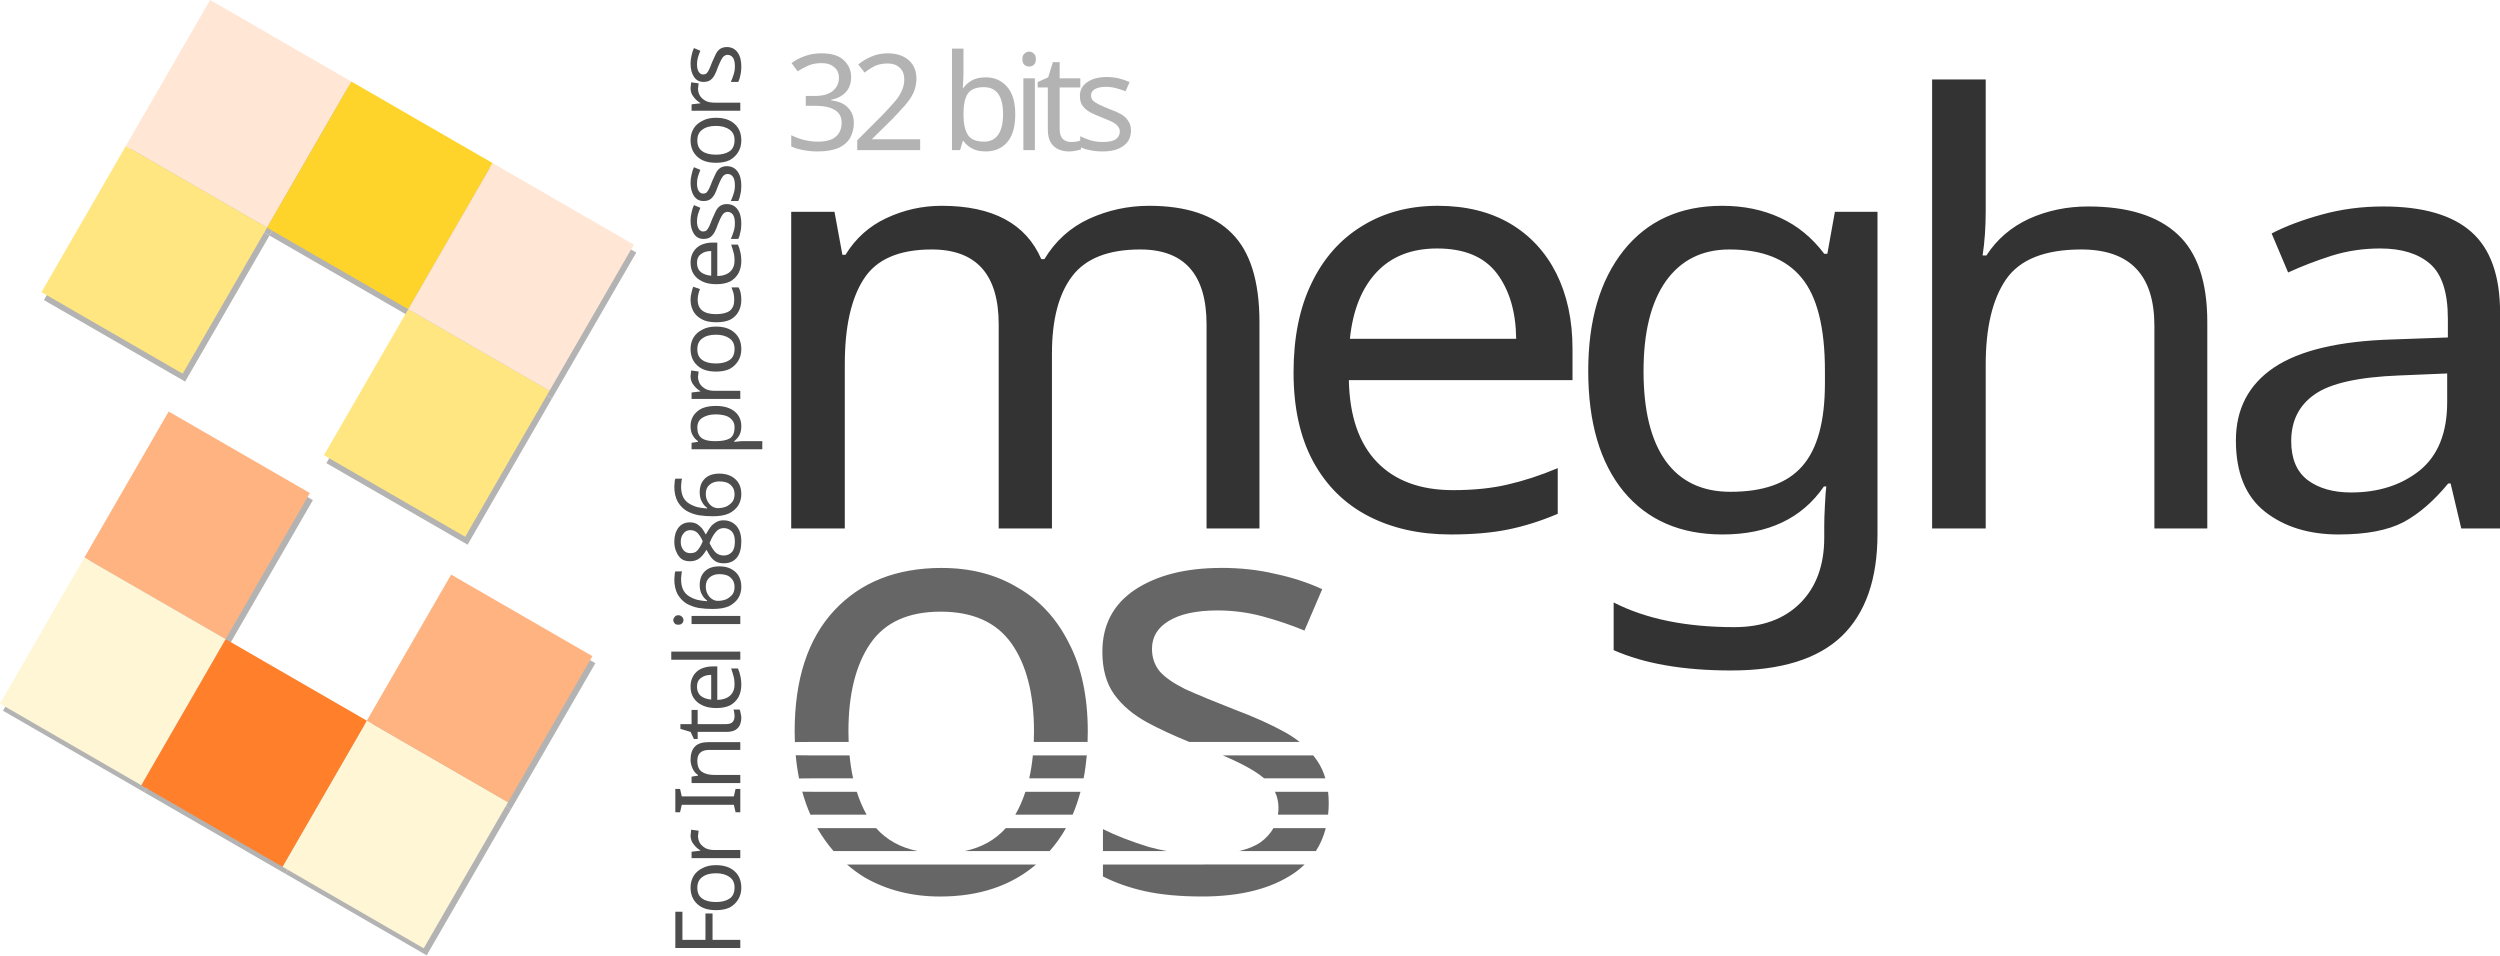
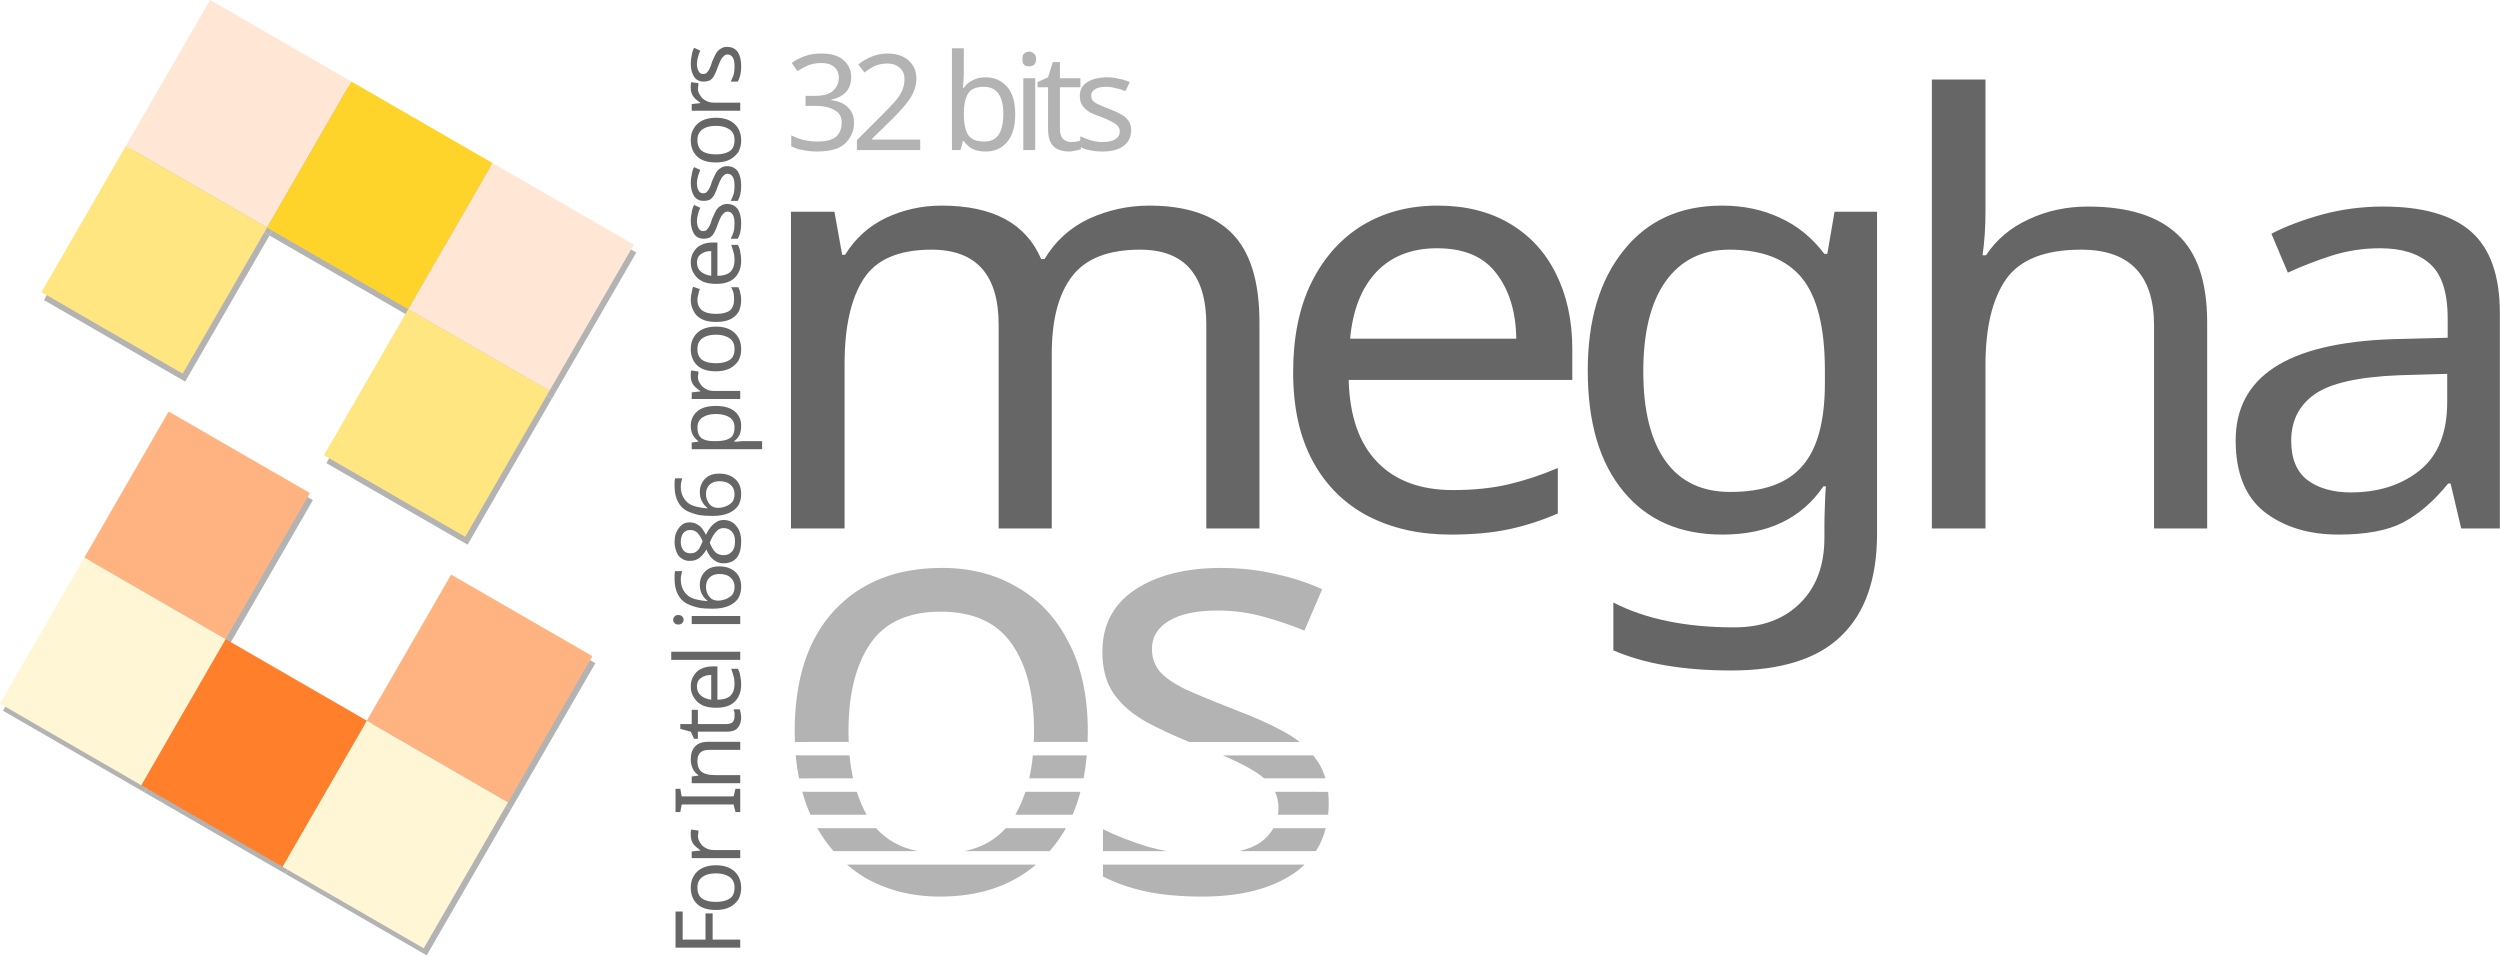
- <svg xmlns="http://www.w3.org/2000/svg" width="82.108mm" height="31.378mm" viewBox="0 0 82.108 31.378" version="1.1" id="svg1">
+ <svg xmlns="http://www.w3.org/2000/svg" width="80.008mm" height="30.575mm" viewBox="0 0 80.008 30.575" version="1.1" id="svg1">
  <defs id="defs1" />
-   <g id="layer1" transform="translate(-15.75731,-128.219)">
-     <g id="g204" transform="matrix(0.7113106,0,0,0.7113106,-12.57694,-3.164453)">
-       <g id="g199-8" transform="translate(9.411454,24.29979)">
-         <g id="g198-5" transform="rotate(30,61.69242,158.2883)">
-           <g id="g131-6" transform="matrix(3.797848,-3.797848,3.797848,3.797848,-526.7899,-35.29855)" style="fill:#b3b3b3">
-             <rect style="fill:#b3b3b3;fill-opacity:1;stroke:none;stroke-width:0.02;stroke-linecap:round;stroke-linejoin:round" id="rect127-1" width="1.45" height="1.402" x="38.441" y="106.339" transform="matrix(-0.7071068,0.7071068,0.7071068,0.7071068,0,0)" />
-             <rect style="fill:#b3b3b3;fill-opacity:1;stroke:none;stroke-width:0.02;stroke-linecap:round;stroke-linejoin:round" id="rect128-1" width="1.45" height="1.402" x="38.441" y="107.741" transform="matrix(-0.7071068,0.7071068,0.7071068,0.7071068,0,0)" />
-             <rect style="fill:#b3b3b3;fill-opacity:1;stroke:none;stroke-width:0.02;stroke-linecap:round;stroke-linejoin:round" id="rect129-5" width="1.45" height="1.402" x="39.891" y="106.339" transform="matrix(-0.7071068,0.7071068,0.7071068,0.7071068,0,0)" />
-             <rect style="fill:#b3b3b3;fill-opacity:1;stroke:none;stroke-width:0.02;stroke-linecap:round;stroke-linejoin:round" id="rect130-9" width="1.45" height="1.402" x="39.891" y="109.143" transform="matrix(-0.7071068,0.7071068,0.7071068,0.7071068,0,0)" />
-             <rect style="fill:#b3b3b3;fill-opacity:1;stroke:none;stroke-width:0.02;stroke-linecap:round;stroke-linejoin:round" id="rect131-8" width="1.45" height="1.402" x="38.441" y="109.143" transform="matrix(-0.7071068,0.7071068,0.7071068,0.7071068,0,0)" />
+   <g id="layer1" transform="translate(-11.03535,-142.8337)">
+     <g id="g24" transform="matrix(0.9744228,0,0,0.9744228,-64.20906,-8.921342)">
+       <g id="g22" transform="matrix(0.7113106,0,0,0.7113106,55.57968,41.63963)">
+         <g id="g11" transform="rotate(30,61.69242,158.2883)">
+           <g id="g6" transform="matrix(3.797848,-3.797848,3.797848,3.797848,-526.7899,-35.29855)" style="fill:#b3b3b3">
+             <rect style="fill:#b3b3b3;fill-opacity:1;stroke:none;stroke-width:0.02;stroke-linecap:round;stroke-linejoin:round" id="rect2" width="1.45" height="1.402" x="38.441" y="106.339" transform="matrix(-0.7071068,0.7071068,0.7071068,0.7071068,0,0)" />
+             <rect style="fill:#b3b3b3;fill-opacity:1;stroke:none;stroke-width:0.02;stroke-linecap:round;stroke-linejoin:round" id="rect3" width="1.45" height="1.402" x="38.441" y="107.741" transform="matrix(-0.7071068,0.7071068,0.7071068,0.7071068,0,0)" />
+             <rect style="fill:#b3b3b3;fill-opacity:1;stroke:none;stroke-width:0.02;stroke-linecap:round;stroke-linejoin:round" id="rect4" width="1.45" height="1.402" x="39.891" y="106.339" transform="matrix(-0.7071068,0.7071068,0.7071068,0.7071068,0,0)" />
+             <rect style="fill:#b3b3b3;fill-opacity:1;stroke:none;stroke-width:0.02;stroke-linecap:round;stroke-linejoin:round" id="rect5" width="1.45" height="1.402" x="39.891" y="109.143" transform="matrix(-0.7071068,0.7071068,0.7071068,0.7071068,0,0)" />
+             <rect style="fill:#b3b3b3;fill-opacity:1;stroke:none;stroke-width:0.02;stroke-linecap:round;stroke-linejoin:round" id="rect6" width="1.45" height="1.402" x="38.441" y="109.143" transform="matrix(-0.7071068,0.7071068,0.7071068,0.7071068,0,0)" />
          </g>
-           <rect style="fill:#ffe6d5;fill-opacity:1;stroke:none;stroke-width:0.106;stroke-linecap:round;stroke-linejoin:round" id="rect132-4" width="7.788" height="7.531" x="170.907" y="44.073" transform="matrix(0,1,1,0,0,0)" />
-           <rect style="fill:#ffd42a;fill-opacity:1;stroke:none;stroke-width:0.106;stroke-linecap:round;stroke-linejoin:round" id="rect133-8" width="7.788" height="7.531" x="170.907" y="51.604" transform="matrix(0,1,1,0,0,0)" />
-           <rect style="fill:#ffe680;fill-opacity:1;stroke:none;stroke-width:0.106;stroke-linecap:round;stroke-linejoin:round" id="rect134-1" width="7.788" height="7.531" x="178.694" y="44.073" transform="matrix(0,1,1,0,0,0)" />
-           <rect style="fill:#ffe680;fill-opacity:1;stroke:none;stroke-width:0.106;stroke-linecap:round;stroke-linejoin:round" id="rect135-0" width="7.788" height="7.531" x="178.694" y="59.134" transform="matrix(0,1,1,0,0,0)" />
-           <rect style="fill:#ffe6d5;fill-opacity:1;stroke:none;stroke-width:0.106;stroke-linecap:round;stroke-linejoin:round" id="rect136-3" width="7.788" height="7.531" x="170.907" y="59.134" transform="matrix(0,1,1,0,0,0)" />
+           <rect style="fill:#ffe6d5;fill-opacity:1;stroke:none;stroke-width:0.106;stroke-linecap:round;stroke-linejoin:round" id="rect7" width="7.788" height="7.531" x="170.907" y="44.073" transform="matrix(0,1,1,0,0,0)" />
+           <rect style="fill:#ffd42a;fill-opacity:1;stroke:none;stroke-width:0.106;stroke-linecap:round;stroke-linejoin:round" id="rect8" width="7.788" height="7.531" x="170.907" y="51.604" transform="matrix(0,1,1,0,0,0)" />
+           <rect style="fill:#ffe680;fill-opacity:1;stroke:none;stroke-width:0.106;stroke-linecap:round;stroke-linejoin:round" id="rect9" width="7.788" height="7.531" x="178.694" y="44.073" transform="matrix(0,1,1,0,0,0)" />
+           <rect style="fill:#ffe680;fill-opacity:1;stroke:none;stroke-width:0.106;stroke-linecap:round;stroke-linejoin:round" id="rect10" width="7.788" height="7.531" x="178.694" y="59.134" transform="matrix(0,1,1,0,0,0)" />
+           <rect style="fill:#ffe6d5;fill-opacity:1;stroke:none;stroke-width:0.106;stroke-linecap:round;stroke-linejoin:round" id="rect11" width="7.788" height="7.531" x="170.907" y="59.134" transform="matrix(0,1,1,0,0,0)" />
        </g>
-         <g id="g197-0" transform="matrix(0.7166111,-0.1920154,0.1920154,0.7166111,-38.43158,73.79726)">
-           <g id="g141-4" transform="matrix(-7.239571,-7.0710679e-8,7.0710679e-8,-7.239571,417.2737,942.2401)" style="fill:#b3b3b3">
-             <rect style="fill:#b3b3b3;fill-opacity:1;stroke:none;stroke-width:0.02;stroke-linecap:round;stroke-linejoin:round" id="rect137-4" width="1.45" height="1.402" x="38.441" y="106.339" transform="matrix(-0.7071068,0.7071068,0.7071068,0.7071068,0,0)" />
-             <rect style="fill:#b3b3b3;fill-opacity:1;stroke:none;stroke-width:0.02;stroke-linecap:round;stroke-linejoin:round" id="rect138-4" width="1.45" height="1.402" x="38.441" y="107.741" transform="matrix(-0.7071068,0.7071068,0.7071068,0.7071068,0,0)" />
-             <rect style="fill:#b3b3b3;fill-opacity:1;stroke:none;stroke-width:0.02;stroke-linecap:round;stroke-linejoin:round" id="rect139-4" width="1.45" height="1.402" x="39.891" y="106.339" transform="matrix(-0.7071068,0.7071068,0.7071068,0.7071068,0,0)" />
-             <rect style="fill:#b3b3b3;fill-opacity:1;stroke:none;stroke-width:0.02;stroke-linecap:round;stroke-linejoin:round" id="rect140-7" width="1.45" height="1.402" x="39.891" y="109.143" transform="matrix(-0.7071068,0.7071068,0.7071068,0.7071068,0,0)" />
-             <rect style="fill:#b3b3b3;fill-opacity:1;stroke:none;stroke-width:0.02;stroke-linecap:round;stroke-linejoin:round" id="rect141-6" width="1.45" height="1.402" x="38.441" y="109.143" transform="matrix(-0.7071068,0.7071068,0.7071068,0.7071068,0,0)" />
+         <g id="g21" transform="matrix(0.7166111,-0.1920154,0.1920154,0.7166111,-38.43158,73.79726)">
+           <g id="g16" transform="matrix(-7.239571,-7.0710679e-8,7.0710679e-8,-7.239571,417.2737,942.2401)" style="fill:#b3b3b3">
+             <rect style="fill:#b3b3b3;fill-opacity:1;stroke:none;stroke-width:0.02;stroke-linecap:round;stroke-linejoin:round" id="rect12" width="1.45" height="1.402" x="38.441" y="106.339" transform="matrix(-0.7071068,0.7071068,0.7071068,0.7071068,0,0)" />
+             <rect style="fill:#b3b3b3;fill-opacity:1;stroke:none;stroke-width:0.02;stroke-linecap:round;stroke-linejoin:round" id="rect13" width="1.45" height="1.402" x="38.441" y="107.741" transform="matrix(-0.7071068,0.7071068,0.7071068,0.7071068,0,0)" />
+             <rect style="fill:#b3b3b3;fill-opacity:1;stroke:none;stroke-width:0.02;stroke-linecap:round;stroke-linejoin:round" id="rect14" width="1.45" height="1.402" x="39.891" y="106.339" transform="matrix(-0.7071068,0.7071068,0.7071068,0.7071068,0,0)" />
+             <rect style="fill:#b3b3b3;fill-opacity:1;stroke:none;stroke-width:0.02;stroke-linecap:round;stroke-linejoin:round" id="rect15" width="1.45" height="1.402" x="39.891" y="109.143" transform="matrix(-0.7071068,0.7071068,0.7071068,0.7071068,0,0)" />
+             <rect style="fill:#b3b3b3;fill-opacity:1;stroke:none;stroke-width:0.02;stroke-linecap:round;stroke-linejoin:round" id="rect16" width="1.45" height="1.402" x="38.441" y="109.143" transform="matrix(-0.7071068,0.7071068,0.7071068,0.7071068,0,0)" />
          </g>
-           <rect style="fill:#fff6d5;fill-opacity:1;stroke:none;stroke-width:0.143;stroke-linecap:round;stroke-linejoin:round" id="rect142-3" width="10.497" height="10.151" x="-92.622" y="-191.093" transform="matrix(0.7071068,-0.7071068,-0.7071068,-0.7071068,0,0)" />
-           <rect style="fill:#ff7f2a;fill-opacity:1;stroke:none;stroke-width:0.143;stroke-linecap:round;stroke-linejoin:round" id="rect143-1" width="10.497" height="10.151" x="-92.622" y="-180.943" transform="matrix(0.7071068,-0.7071068,-0.7071068,-0.7071068,0,0)" />
-           <rect style="fill:#ffb380;fill-opacity:1;stroke:none;stroke-width:0.143;stroke-linecap:round;stroke-linejoin:round" id="rect144-7" width="10.497" height="10.151" x="-82.125" y="-191.093" transform="matrix(0.7071068,-0.7071068,-0.7071068,-0.7071068,0,0)" />
-           <rect style="fill:#ffb380;fill-opacity:1;stroke:none;stroke-width:0.143;stroke-linecap:round;stroke-linejoin:round" id="rect145-5" width="10.497" height="10.151" x="-82.125" y="-170.792" transform="matrix(0.7071068,-0.7071068,-0.7071068,-0.7071068,0,0)" />
-           <rect style="fill:#fff6d5;fill-opacity:1;stroke:none;stroke-width:0.143;stroke-linecap:round;stroke-linejoin:round" id="rect146-9" width="10.497" height="10.151" x="-92.622" y="-170.792" transform="matrix(0.7071068,-0.7071068,-0.7071068,-0.7071068,0,0)" />
+           <rect style="fill:#fff6d5;fill-opacity:1;stroke:none;stroke-width:0.143;stroke-linecap:round;stroke-linejoin:round" id="rect17" width="10.497" height="10.151" x="-92.622" y="-191.093" transform="matrix(0.7071068,-0.7071068,-0.7071068,-0.7071068,0,0)" />
+           <rect style="fill:#ff7f2a;fill-opacity:1;stroke:none;stroke-width:0.143;stroke-linecap:round;stroke-linejoin:round" id="rect18" width="10.497" height="10.151" x="-92.622" y="-180.943" transform="matrix(0.7071068,-0.7071068,-0.7071068,-0.7071068,0,0)" />
+           <rect style="fill:#ffb380;fill-opacity:1;stroke:none;stroke-width:0.143;stroke-linecap:round;stroke-linejoin:round" id="rect19" width="10.497" height="10.151" x="-82.125" y="-191.093" transform="matrix(0.7071068,-0.7071068,-0.7071068,-0.7071068,0,0)" />
+           <rect style="fill:#ffb380;fill-opacity:1;stroke:none;stroke-width:0.143;stroke-linecap:round;stroke-linejoin:round" id="rect20" width="10.497" height="10.151" x="-82.125" y="-170.792" transform="matrix(0.7071068,-0.7071068,-0.7071068,-0.7071068,0,0)" />
+           <rect style="fill:#fff6d5;fill-opacity:1;stroke:none;stroke-width:0.143;stroke-linecap:round;stroke-linejoin:round" id="rect21" width="10.497" height="10.151" x="-92.622" y="-170.792" transform="matrix(0.7071068,-0.7071068,-0.7071068,-0.7071068,0,0)" />
        </g>
      </g>
-       <text xml:space="preserve" style="font-weight:bold;font-size:27.703px;line-height:1;font-family:Sans;-inkscape-font-specification:'Sans, Bold';text-align:start;text-decoration-color:#000000;letter-spacing:-2.226px;word-spacing:0px;writing-mode:lr-tb;direction:ltr;text-anchor:start;fill:#333333;fill-opacity:1;stroke:none;stroke-width:1.113;stroke-linecap:round;stroke-linejoin:round" x="72.863" y="212.286" id="text149-6" transform="scale(1.015198,0.9850292)">
-         <tspan id="tspan149-2" style="font-style:normal;font-variant:normal;font-weight:normal;font-stretch:normal;font-family:Sans;-inkscape-font-specification:Sans;letter-spacing:-2.226px;word-spacing:0px;fill:#333333;stroke-width:1.113" x="72.863" y="212.286">megha</tspan>
+       <text xml:space="preserve" style="font-weight:bold;font-size:19.706px;line-height:1;font-family:Sans;-inkscape-font-specification:'Sans, Bold';text-align:start;text-decoration-color:#000000;letter-spacing:-1.584px;word-spacing:0px;writing-mode:lr-tb;direction:ltr;text-anchor:start;fill:#666666;fill-opacity:1;stroke:none;stroke-width:0.792;stroke-linecap:round;stroke-linejoin:round" x="99.982" y="175.726" id="text22" transform="scale(1.015198,0.9850292)">
+         <tspan id="tspan22" style="font-style:normal;font-variant:normal;font-weight:normal;font-stretch:normal;font-family:Sans;-inkscape-font-specification:Sans;letter-spacing:-1.584px;word-spacing:0px;fill:#666666;stroke-width:0.792" x="99.982" y="175.726">megha</tspan>
      </text>
-       <path id="text150-1" style="font-weight:bold;font-size:27.289px;line-height:1;font-family:Sans;-inkscape-font-specification:'Sans, Bold';text-align:start;text-decoration-color:#000000;letter-spacing:-2.193px;word-spacing:0px;writing-mode:lr-tb;direction:ltr;text-anchor:start;fill:#666666;fill-opacity:1;stroke:none;stroke-width:1.097;stroke-linecap:round;stroke-linejoin:round" d="m 83.32,210.929 c -2.092,0 -3.748,0.655 -4.967,1.965 -1.219,1.31 -1.828,3.174 -1.828,5.594 0,0.164 0.005,0.325 0.011,0.484 0.009,-0.005 0.385,-0.008 0.864,-0.008 h 1.619 c -0.006,-0.156 -0.011,-0.314 -0.011,-0.476 0,-1.728 0.337,-3.084 1.01,-4.066 0.673,-0.982 1.756,-1.474 3.247,-1.474 1.492,0 2.583,0.491 3.275,1.474 0.691,0.982 1.037,2.338 1.037,4.066 0,0.163 -0.005,0.32 -0.011,0.476 h 2.484 c 0.006,-0.157 0.01,-0.315 0.01,-0.476 0,-1.619 -0.291,-2.984 -0.873,-4.093 -0.564,-1.128 -1.356,-1.983 -2.375,-2.565 -1.001,-0.6 -2.165,-0.9 -3.493,-0.9 z m 12.898,0 c -1.637,0 -2.965,0.336 -3.984,1.009 -1.001,0.673 -1.501,1.628 -1.501,2.865 0,0.8 0.182,1.455 0.546,1.965 0.364,0.509 0.882,0.946 1.555,1.31 0.546,0.295 1.187,0.59 1.913,0.886 h 5.095 c -0.204,-0.161 -0.429,-0.311 -0.677,-0.449 -0.655,-0.364 -1.446,-0.719 -2.374,-1.065 -0.928,-0.364 -1.674,-0.673 -2.238,-0.928 -0.546,-0.273 -0.937,-0.546 -1.174,-0.819 -0.237,-0.291 -0.355,-0.637 -0.355,-1.037 0,-0.546 0.255,-0.973 0.764,-1.283 0.528,-0.327 1.283,-0.491 2.265,-0.491 0.71,0 1.401,0.091 2.074,0.273 0.673,0.182 1.319,0.4 1.938,0.655 l 0.819,-1.91 c -0.673,-0.309 -1.401,-0.546 -2.183,-0.71 -0.764,-0.182 -1.592,-0.273 -2.483,-0.273 z m -19.644,8.649 c 0.034,0.372 0.085,0.729 0.155,1.072 0.127,-0.003 0.299,-0.006 0.671,-0.006 h 1.824 c -0.074,-0.332 -0.128,-0.686 -0.164,-1.058 h -1.66 c -0.458,0 -0.785,-0.004 -0.826,-0.008 z m 10.95,0.008 c -0.037,0.372 -0.093,0.726 -0.168,1.058 h 2.512 c 0.065,-0.338 0.113,-0.691 0.146,-1.058 z m 8.772,0 c 0.471,0.202 0.871,0.392 1.177,0.567 0.297,0.164 0.536,0.328 0.729,0.491 h 2.829 c -0.086,-0.292 -0.207,-0.557 -0.366,-0.792 -0.06,-0.092 -0.126,-0.18 -0.196,-0.267 z m -19.42,1.674 c 0.104,0.373 0.228,0.73 0.378,1.065 0.074,-1.6e-4 0.065,-0.002 0.146,-0.002 h 2.448 c -0.182,-0.321 -0.331,-0.676 -0.454,-1.058 h -1.994 c -0.29,0 -0.365,-0.003 -0.524,-0.005 z m 10.304,0.005 c -0.126,0.383 -0.28,0.738 -0.466,1.058 h 2.646 c 0.144,-0.332 0.263,-0.687 0.363,-1.058 z m 11.522,0 c 0.108,0.228 0.163,0.476 0.163,0.743 0,0.109 -0.011,0.213 -0.026,0.315 h 2.317 c 0.018,-0.172 0.029,-0.349 0.029,-0.533 0,-0.183 -0.011,-0.357 -0.029,-0.525 z m -21.133,1.679 c 0.224,0.386 0.474,0.739 0.751,1.058 h 3.878 C 81.408,223.84 80.772,223.486 80.287,222.944 Z m 8.703,0 c -0.484,0.542 -1.116,0.896 -1.897,1.058 h 3.923 c 0.286,-0.322 0.536,-0.675 0.753,-1.058 z m 12.358,0 c -0.136,0.243 -0.329,0.459 -0.584,0.646 -0.258,0.18 -0.593,0.317 -1,0.412 h 3.547 c 0.205,-0.318 0.356,-0.671 0.455,-1.058 z m -7.87,0.046 v 1.012 h 2.95 c -0.284,-0.053 -0.566,-0.114 -0.848,-0.194 -0.819,-0.255 -1.52,-0.527 -2.102,-0.819 z m -11.818,1.633 c 0.259,0.224 0.535,0.427 0.83,0.605 1.019,0.582 2.174,0.873 3.466,0.873 1.801,0 3.278,-0.493 4.432,-1.478 z m 11.818,0 v 0.55 c 0.564,0.291 1.21,0.518 1.938,0.682 0.746,0.164 1.628,0.245 2.647,0.245 1.783,0 3.202,-0.364 4.257,-1.091 0.172,-0.119 0.325,-0.25 0.469,-0.387 z" />
-       <text xml:space="preserve" style="font-style:normal;font-variant:normal;font-weight:normal;font-stretch:normal;font-size:4.203px;line-height:1;font-family:Sans;-inkscape-font-specification:Sans;text-align:start;text-decoration-color:#000000;letter-spacing:-0.265px;word-spacing:0px;writing-mode:lr-tb;direction:ltr;text-anchor:start;fill:#4d4d4d;fill-opacity:1;stroke:none;stroke-width:0.169;stroke-linecap:round;stroke-linejoin:round" x="-228.882" y="74.015" id="text151-7" transform="rotate(-90)">
-         <tspan style="letter-spacing:-0.265px;fill:#4d4d4d;stroke-width:0.169" x="-228.882" y="74.015" id="tspan151-8">For Intel i686 processors</tspan>
+       <path id="path22" style="font-weight:bold;font-size:27.289px;line-height:1;font-family:Sans;-inkscape-font-specification:'Sans, Bold';text-align:start;text-decoration-color:#000000;letter-spacing:-2.193px;word-spacing:0px;writing-mode:lr-tb;direction:ltr;text-anchor:start;fill:#b3b3b3;fill-opacity:1;stroke:none;stroke-width:0.78;stroke-linecap:round;stroke-linejoin:round" d="m 108.152,174.391 c -1.488,0 -2.666,0.466 -3.533,1.398 -0.867,0.932 -1.3,2.258 -1.3,3.979 0,0.117 0.003,0.231 0.008,0.344 0.007,-0.004 0.274,-0.006 0.615,-0.006 h 1.152 c -0.004,-0.111 -0.008,-0.223 -0.008,-0.339 0,-1.229 0.239,-2.193 0.718,-2.892 0.479,-0.699 1.249,-1.048 2.31,-1.048 1.061,0 1.838,0.35 2.329,1.048 0.492,0.699 0.738,1.663 0.738,2.892 0,0.116 -0.004,0.228 -0.008,0.339 h 1.767 c 0.004,-0.112 0.007,-0.224 0.007,-0.339 0,-1.152 -0.207,-2.122 -0.621,-2.912 -0.401,-0.802 -0.964,-1.411 -1.689,-1.825 -0.712,-0.427 -1.54,-0.64 -2.484,-0.64 z m 9.174,0 c -1.165,0 -2.109,0.239 -2.834,0.718 -0.712,0.479 -1.067,1.158 -1.067,2.038 0,0.569 0.129,1.035 0.388,1.398 0.259,0.362 0.628,0.673 1.106,0.932 0.389,0.21 0.844,0.42 1.361,0.63 h 3.624 c -0.145,-0.115 -0.305,-0.221 -0.482,-0.319 -0.466,-0.259 -1.029,-0.511 -1.689,-0.757 -0.66,-0.259 -1.19,-0.479 -1.592,-0.66 -0.388,-0.194 -0.667,-0.388 -0.835,-0.582 -0.168,-0.207 -0.253,-0.453 -0.253,-0.738 0,-0.388 0.181,-0.692 0.544,-0.912 0.375,-0.233 0.912,-0.349 1.611,-0.349 0.505,0 0.996,0.065 1.475,0.194 0.479,0.129 0.938,0.285 1.378,0.466 l 0.582,-1.359 c -0.479,-0.22 -0.997,-0.388 -1.553,-0.505 -0.543,-0.129 -1.132,-0.194 -1.766,-0.194 z m -13.973,6.152 c 0.024,0.264 0.061,0.519 0.11,0.763 0.09,-0.002 0.213,-0.004 0.477,-0.004 h 1.297 c -0.052,-0.236 -0.091,-0.488 -0.117,-0.753 h -1.181 c -0.325,0 -0.559,-0.003 -0.587,-0.006 z m 7.789,0.006 c -0.026,0.265 -0.066,0.516 -0.12,0.753 h 1.787 c 0.046,-0.241 0.081,-0.492 0.104,-0.753 z m 6.24,0 c 0.335,0.143 0.619,0.279 0.837,0.403 0.211,0.116 0.381,0.233 0.519,0.35 h 2.013 c -0.061,-0.208 -0.147,-0.396 -0.26,-0.563 -0.043,-0.065 -0.09,-0.128 -0.139,-0.19 z m -13.814,1.191 c 0.074,0.265 0.162,0.519 0.269,0.758 0.053,-1.1e-4 0.046,-0.001 0.104,-0.001 h 1.742 c -0.129,-0.228 -0.236,-0.481 -0.323,-0.753 h -1.418 c -0.207,0 -0.26,-0.002 -0.373,-0.004 z m 7.329,0.004 c -0.09,0.272 -0.199,0.525 -0.332,0.753 h 1.882 c 0.103,-0.236 0.187,-0.488 0.258,-0.753 z m 8.196,0 c 0.077,0.162 0.116,0.338 0.116,0.529 0,0.078 -0.008,0.152 -0.018,0.224 h 1.648 c 0.013,-0.123 0.021,-0.248 0.021,-0.379 0,-0.13 -0.008,-0.254 -0.021,-0.373 z m -15.032,1.195 c 0.159,0.275 0.337,0.526 0.534,0.753 h 2.758 c -0.561,-0.116 -1.014,-0.367 -1.359,-0.753 z m 6.19,0 c -0.344,0.386 -0.794,0.637 -1.349,0.753 h 2.79 c 0.203,-0.229 0.382,-0.48 0.536,-0.753 z m 8.791,0 c -0.097,0.173 -0.234,0.327 -0.415,0.46 -0.183,0.128 -0.422,0.225 -0.712,0.293 h 2.523 c 0.146,-0.226 0.253,-0.477 0.323,-0.753 z m -5.598,0.033 v 0.72 h 2.098 c -0.202,-0.038 -0.403,-0.081 -0.603,-0.138 -0.582,-0.181 -1.081,-0.375 -1.495,-0.582 z m -8.406,1.162 c 0.184,0.159 0.38,0.304 0.591,0.43 0.725,0.414 1.547,0.621 2.465,0.621 1.281,0 2.332,-0.351 3.152,-1.051 z m 8.406,0 v 0.391 c 0.401,0.207 0.861,0.369 1.378,0.485 0.531,0.116 1.158,0.175 1.883,0.175 1.268,0 2.278,-0.259 3.028,-0.776 0.122,-0.084 0.231,-0.178 0.333,-0.275 z" />
+       <text xml:space="preserve" style="font-style:normal;font-variant:normal;font-weight:normal;font-stretch:normal;font-size:2.99px;line-height:1;font-family:Sans;-inkscape-font-specification:Sans;text-align:start;text-decoration-color:#000000;letter-spacing:-0.188px;word-spacing:0px;writing-mode:lr-tb;direction:ltr;text-anchor:start;fill:#666666;fill-opacity:1;stroke:none;stroke-width:0.12;stroke-linecap:round;stroke-linejoin:round" x="-187.161" y="101.533" id="text23" transform="rotate(-90)">
+         <tspan style="letter-spacing:-0.188px;fill:#666666;stroke-width:0.12" x="-187.161" y="101.533" id="tspan23">For Intel i686 processors</tspan>
      </text>
-       <text xml:space="preserve" style="font-style:normal;font-variant:normal;font-weight:normal;font-stretch:normal;font-size:6.165px;line-height:1;font-family:Sans;-inkscape-font-specification:Sans;text-align:start;text-decoration-color:#000000;letter-spacing:-0.495px;word-spacing:0px;writing-mode:lr-tb;direction:ltr;text-anchor:start;fill:#b3b3b3;fill-opacity:1;stroke:none;stroke-width:0.248;stroke-linecap:round;stroke-linejoin:round" x="76.084" y="191.636" id="text152-5">
-         <tspan id="tspan152-7" style="fill:#b3b3b3;stroke-width:0.248" x="76.084" y="191.636">32 bits</tspan>
+       <text xml:space="preserve" style="font-style:normal;font-variant:normal;font-weight:normal;font-stretch:normal;font-size:4.385px;line-height:1;font-family:Sans;-inkscape-font-specification:Sans;text-align:start;text-decoration-color:#000000;letter-spacing:-0.352px;word-spacing:0px;writing-mode:lr-tb;direction:ltr;text-anchor:start;fill:#b3b3b3;fill-opacity:1;stroke:none;stroke-width:0.176;stroke-linecap:round;stroke-linejoin:round" x="103.004" y="160.668" id="text24">
+         <tspan id="tspan24" style="fill:#b3b3b3;stroke-width:0.176" x="103.004" y="160.668">32 bits</tspan>
      </text>
    </g>
  </g>
</svg>
